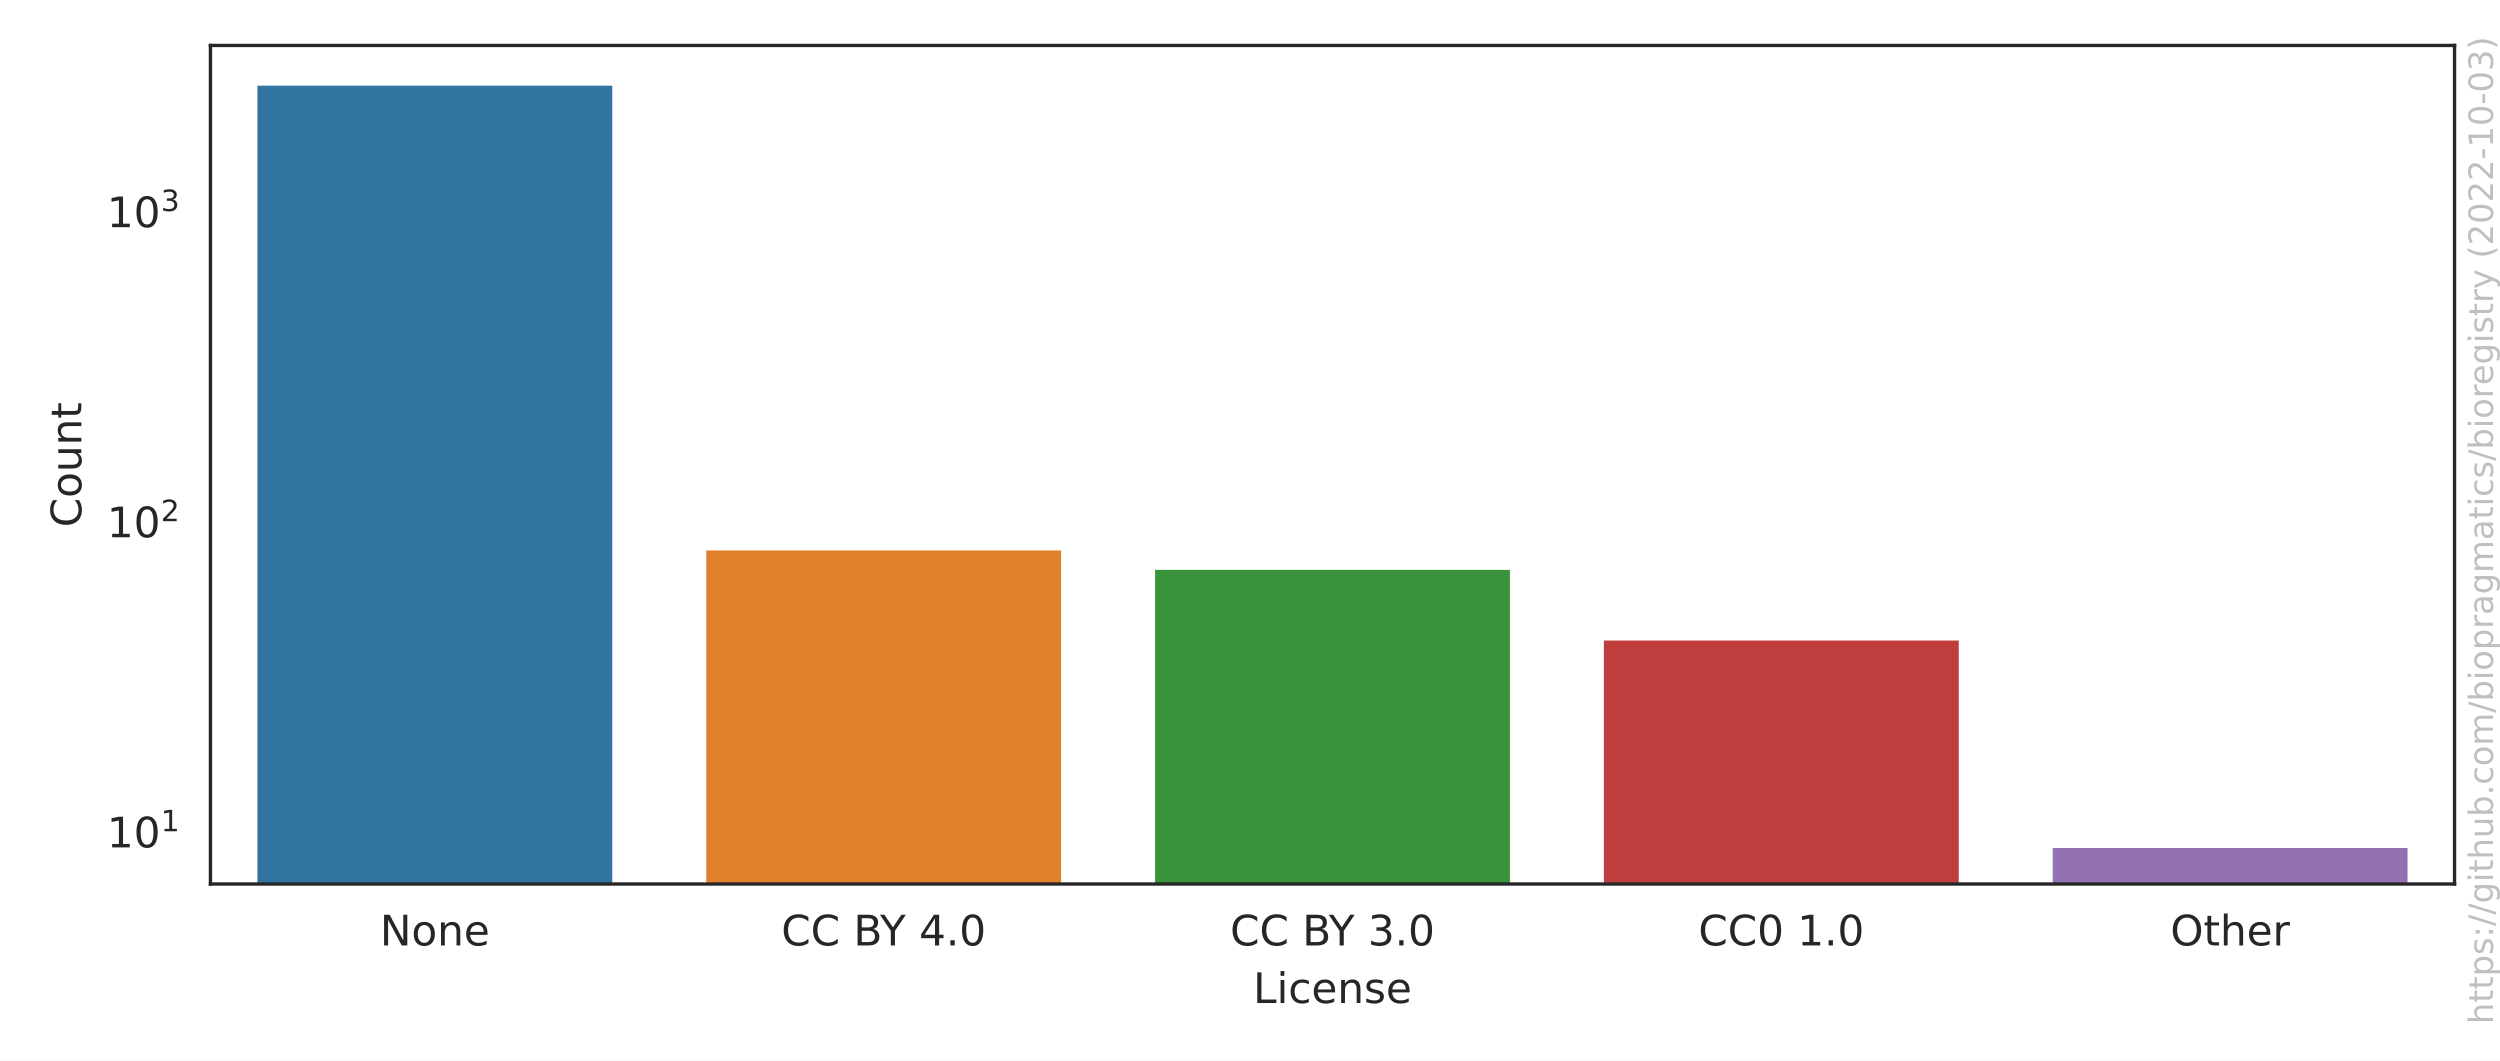
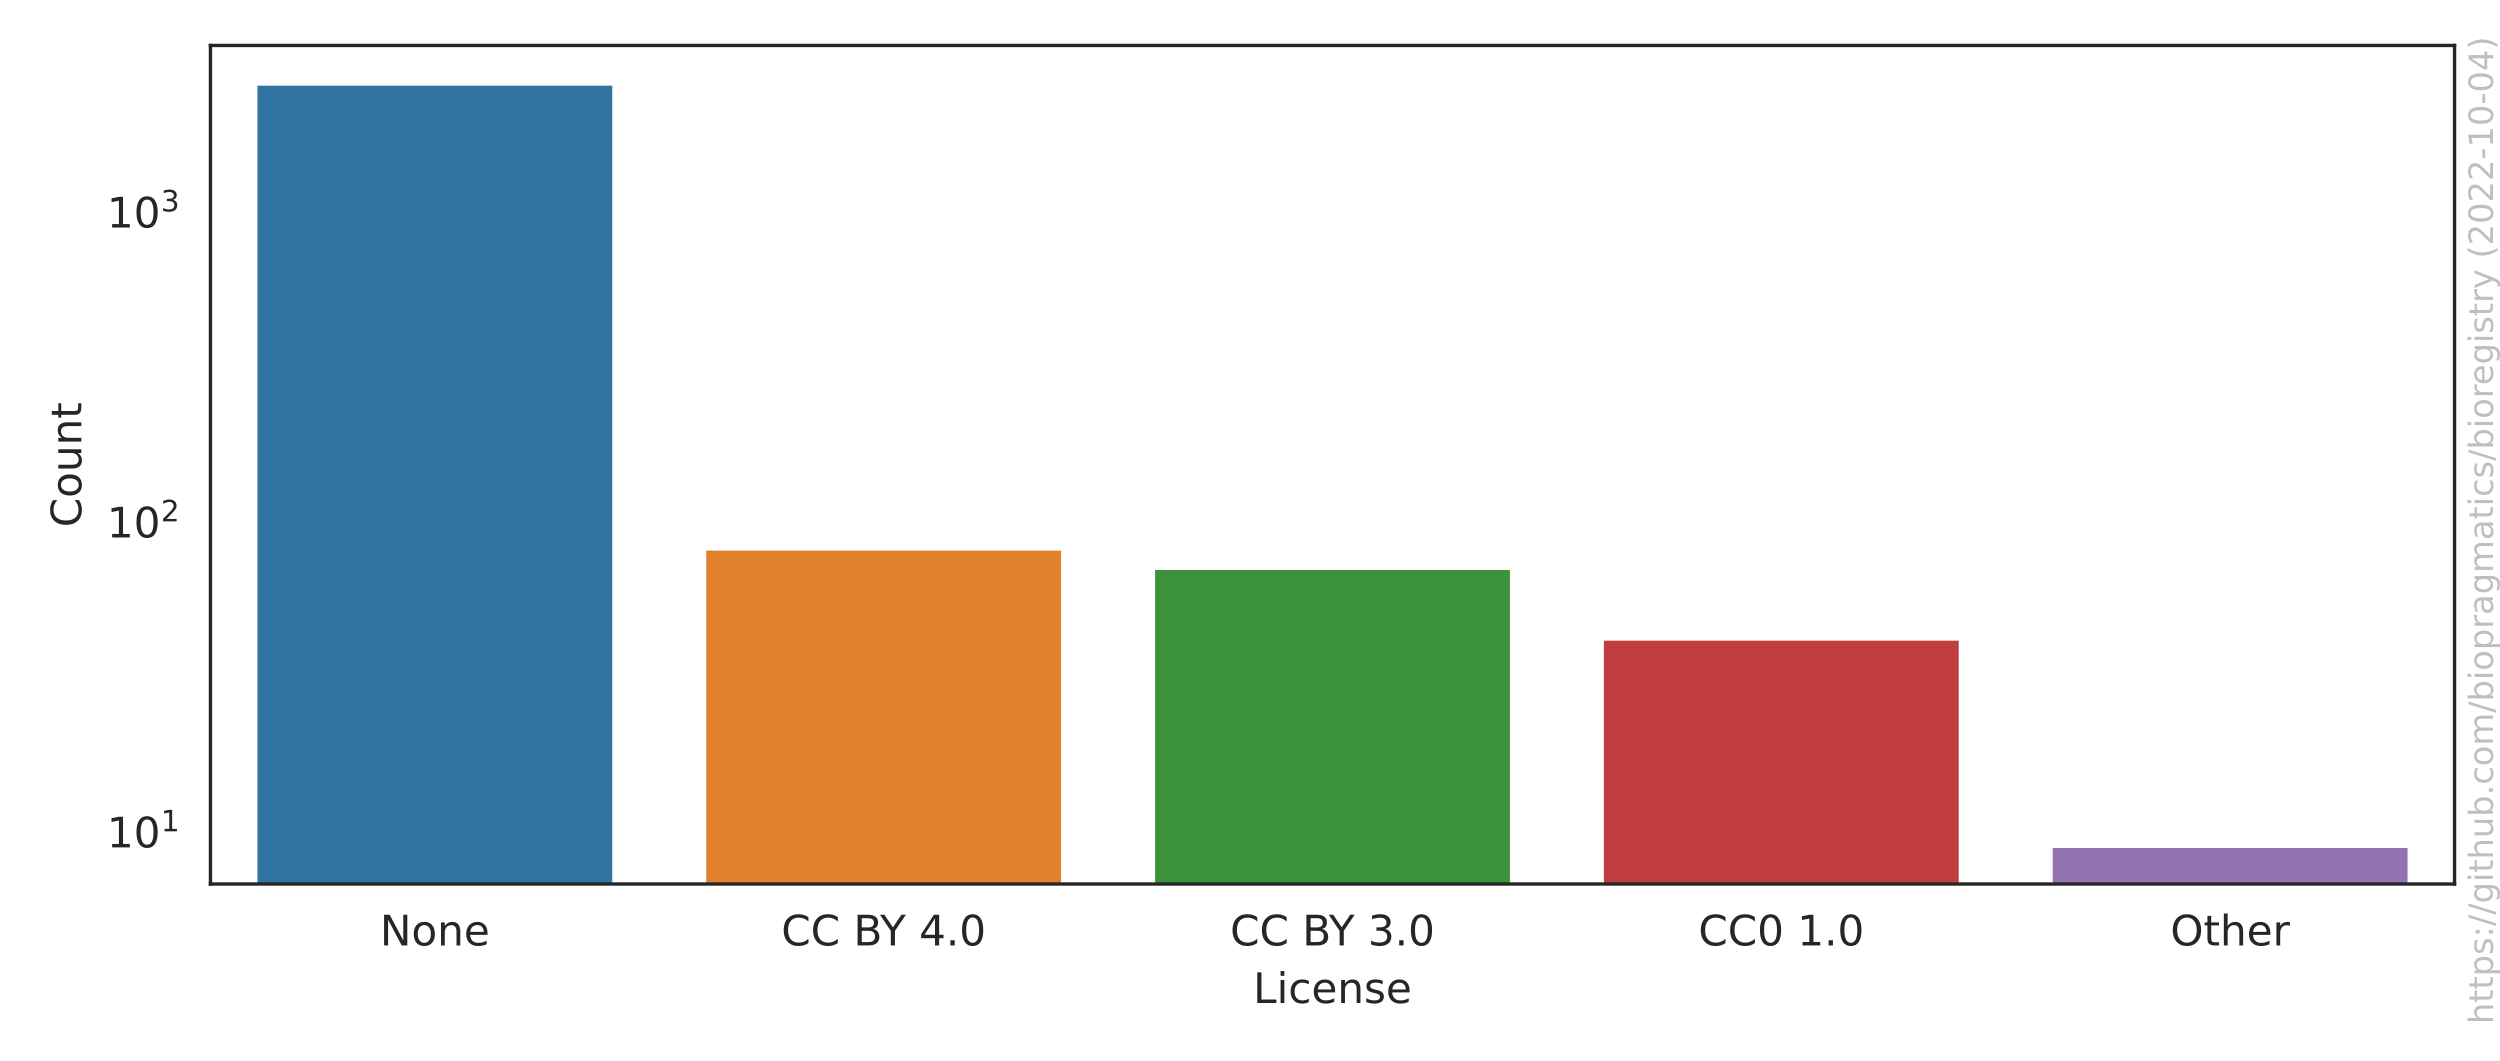
<svg xmlns="http://www.w3.org/2000/svg" xmlns:xlink="http://www.w3.org/1999/xlink" width="594pt" height="252pt" viewBox="0 0 594 252" version="1.1">
  <defs>
    <style type="text/css">*{stroke-linejoin: round; stroke-linecap: butt}</style>
  </defs>
  <g id="figure_1">
    <g id="patch_1">
      <path d="M 0 252  L 594 252  L 594 0  L 0 0  z " style="fill: #ffffff" />
    </g>
    <g id="axes_1">
      <g id="patch_2">
        <path d="M 50.003 210.04  L 583.2 210.04  L 583.2 10.8  L 50.003 10.8  z " style="fill: #ffffff" />
      </g>
      <g id="matplotlib.axis_1">
        <g id="xtick_1">
          <g id="text_1">
            <g style="fill: #262626" transform="translate(90.2771 224.6384) scale(0.1 -0.1)">
              <defs>
                <path id="DejaVuSans-4e" d="M 628 4666  L 1478 4666  L 3547 763  L 3547 4666  L 4159 4666  L 4159 0  L 3309 0  L 1241 3903  L 1241 0  L 628 0  L 628 4666  z " transform="scale(0.015625)" />
                <path id="DejaVuSans-6f" d="M 1959 3097  Q 1497 3097 1228 2736  Q 959 2375 959 1747  Q 959 1119 1226 758  Q 1494 397 1959 397  Q 2419 397 2687 759  Q 2956 1122 2956 1747  Q 2956 2369 2687 2733  Q 2419 3097 1959 3097  z M 1959 3584  Q 2709 3584 3137 3096  Q 3566 2609 3566 1747  Q 3566 888 3137 398  Q 2709 -91 1959 -91  Q 1206 -91 779 398  Q 353 888 353 1747  Q 353 2609 779 3096  Q 1206 3584 1959 3584  z " transform="scale(0.015625)" />
                <path id="DejaVuSans-6e" d="M 3513 2113  L 3513 0  L 2938 0  L 2938 2094  Q 2938 2591 2744 2837  Q 2550 3084 2163 3084  Q 1697 3084 1428 2787  Q 1159 2491 1159 1978  L 1159 0  L 581 0  L 581 3500  L 1159 3500  L 1159 2956  Q 1366 3272 1645 3428  Q 1925 3584 2291 3584  Q 2894 3584 3203 3211  Q 3513 2838 3513 2113  z " transform="scale(0.015625)" />
                <path id="DejaVuSans-65" d="M 3597 1894  L 3597 1613  L 953 1613  Q 991 1019 1311 708  Q 1631 397 2203 397  Q 2534 397 2845 478  Q 3156 559 3463 722  L 3463 178  Q 3153 47 2828 -22  Q 2503 -91 2169 -91  Q 1331 -91 842 396  Q 353 884 353 1716  Q 353 2575 817 3079  Q 1281 3584 2069 3584  Q 2775 3584 3186 3129  Q 3597 2675 3597 1894  z M 3022 2063  Q 3016 2534 2758 2815  Q 2500 3097 2075 3097  Q 1594 3097 1305 2825  Q 1016 2553 972 2059  L 3022 2063  z " transform="scale(0.015625)" />
              </defs>
              <use xlink:href="#DejaVuSans-4e" />
              <use xlink:href="#DejaVuSans-6f" x="74.805" />
              <use xlink:href="#DejaVuSans-6e" x="135.986" />
              <use xlink:href="#DejaVuSans-65" x="199.365" />
            </g>
          </g>
        </g>
        <g id="xtick_2">
          <g id="text_2">
            <g style="fill: #262626" transform="translate(185.64 224.6384) scale(0.1 -0.1)">
              <defs>
                <path id="DejaVuSans-43" d="M 4122 4306  L 4122 3641  Q 3803 3938 3442 4084  Q 3081 4231 2675 4231  Q 1875 4231 1450 3742  Q 1025 3253 1025 2328  Q 1025 1406 1450 917  Q 1875 428 2675 428  Q 3081 428 3442 575  Q 3803 722 4122 1019  L 4122 359  Q 3791 134 3420 21  Q 3050 -91 2638 -91  Q 1578 -91 968 557  Q 359 1206 359 2328  Q 359 3453 968 4101  Q 1578 4750 2638 4750  Q 3056 4750 3426 4639  Q 3797 4528 4122 4306  z " transform="scale(0.015625)" />
                <path id="DejaVuSans-20" transform="scale(0.015625)" />
                <path id="DejaVuSans-42" d="M 1259 2228  L 1259 519  L 2272 519  Q 2781 519 3026 730  Q 3272 941 3272 1375  Q 3272 1813 3026 2020  Q 2781 2228 2272 2228  L 1259 2228  z M 1259 4147  L 1259 2741  L 2194 2741  Q 2656 2741 2882 2914  Q 3109 3088 3109 3444  Q 3109 3797 2882 3972  Q 2656 4147 2194 4147  L 1259 4147  z M 628 4666  L 2241 4666  Q 2963 4666 3353 4366  Q 3744 4066 3744 3513  Q 3744 3084 3544 2831  Q 3344 2578 2956 2516  Q 3422 2416 3680 2098  Q 3938 1781 3938 1306  Q 3938 681 3513 340  Q 3088 0 2303 0  L 628 0  L 628 4666  z " transform="scale(0.015625)" />
                <path id="DejaVuSans-59" d="M -13 4666  L 666 4666  L 1959 2747  L 3244 4666  L 3922 4666  L 2272 2222  L 2272 0  L 1638 0  L 1638 2222  L -13 4666  z " transform="scale(0.015625)" />
                <path id="DejaVuSans-34" d="M 2419 4116  L 825 1625  L 2419 1625  L 2419 4116  z M 2253 4666  L 3047 4666  L 3047 1625  L 3713 1625  L 3713 1100  L 3047 1100  L 3047 0  L 2419 0  L 2419 1100  L 313 1100  L 313 1709  L 2253 4666  z " transform="scale(0.015625)" />
                <path id="DejaVuSans-2e" d="M 684 794  L 1344 794  L 1344 0  L 684 0  L 684 794  z " transform="scale(0.015625)" />
                <path id="DejaVuSans-30" d="M 2034 4250  Q 1547 4250 1301 3770  Q 1056 3291 1056 2328  Q 1056 1369 1301 889  Q 1547 409 2034 409  Q 2525 409 2770 889  Q 3016 1369 3016 2328  Q 3016 3291 2770 3770  Q 2525 4250 2034 4250  z M 2034 4750  Q 2819 4750 3233 4129  Q 3647 3509 3647 2328  Q 3647 1150 3233 529  Q 2819 -91 2034 -91  Q 1250 -91 836 529  Q 422 1150 422 2328  Q 422 3509 836 4129  Q 1250 4750 2034 4750  z " transform="scale(0.015625)" />
              </defs>
              <use xlink:href="#DejaVuSans-43" />
              <use xlink:href="#DejaVuSans-43" x="69.824" />
              <use xlink:href="#DejaVuSans-20" x="139.648" />
              <use xlink:href="#DejaVuSans-42" x="171.436" />
              <use xlink:href="#DejaVuSans-59" x="234.539" />
              <use xlink:href="#DejaVuSans-20" x="295.623" />
              <use xlink:href="#DejaVuSans-34" x="327.41" />
              <use xlink:href="#DejaVuSans-2e" x="391.033" />
              <use xlink:href="#DejaVuSans-30" x="422.82" />
            </g>
          </g>
        </g>
        <g id="xtick_3">
          <g id="text_3">
            <g style="fill: #262626" transform="translate(292.2795 224.6384) scale(0.1 -0.1)">
              <defs>
                <path id="DejaVuSans-33" d="M 2597 2516  Q 3050 2419 3304 2112  Q 3559 1806 3559 1356  Q 3559 666 3084 287  Q 2609 -91 1734 -91  Q 1441 -91 1130 -33  Q 819 25 488 141  L 488 750  Q 750 597 1062 519  Q 1375 441 1716 441  Q 2309 441 2620 675  Q 2931 909 2931 1356  Q 2931 1769 2642 2001  Q 2353 2234 1838 2234  L 1294 2234  L 1294 2753  L 1863 2753  Q 2328 2753 2575 2939  Q 2822 3125 2822 3475  Q 2822 3834 2567 4026  Q 2313 4219 1838 4219  Q 1578 4219 1281 4162  Q 984 4106 628 3988  L 628 4550  Q 988 4650 1302 4700  Q 1616 4750 1894 4750  Q 2613 4750 3031 4423  Q 3450 4097 3450 3541  Q 3450 3153 3228 2886  Q 3006 2619 2597 2516  z " transform="scale(0.015625)" />
              </defs>
              <use xlink:href="#DejaVuSans-43" />
              <use xlink:href="#DejaVuSans-43" x="69.824" />
              <use xlink:href="#DejaVuSans-20" x="139.648" />
              <use xlink:href="#DejaVuSans-42" x="171.436" />
              <use xlink:href="#DejaVuSans-59" x="234.539" />
              <use xlink:href="#DejaVuSans-20" x="295.623" />
              <use xlink:href="#DejaVuSans-33" x="327.41" />
              <use xlink:href="#DejaVuSans-2e" x="391.033" />
              <use xlink:href="#DejaVuSans-30" x="422.82" />
            </g>
          </g>
        </g>
        <g id="xtick_4">
          <g id="text_4">
            <g style="fill: #262626" transform="translate(403.5361 224.6384) scale(0.1 -0.1)">
              <defs>
                <path id="DejaVuSans-31" d="M 794 531  L 1825 531  L 1825 4091  L 703 3866  L 703 4441  L 1819 4666  L 2450 4666  L 2450 531  L 3481 531  L 3481 0  L 794 0  L 794 531  z " transform="scale(0.015625)" />
              </defs>
              <use xlink:href="#DejaVuSans-43" />
              <use xlink:href="#DejaVuSans-43" x="69.824" />
              <use xlink:href="#DejaVuSans-30" x="139.648" />
              <use xlink:href="#DejaVuSans-20" x="203.271" />
              <use xlink:href="#DejaVuSans-31" x="235.059" />
              <use xlink:href="#DejaVuSans-2e" x="298.682" />
              <use xlink:href="#DejaVuSans-30" x="330.469" />
            </g>
          </g>
        </g>
        <g id="xtick_5">
          <g id="text_5">
            <g style="fill: #262626" transform="translate(515.6834 224.6384) scale(0.1 -0.1)">
              <defs>
                <path id="DejaVuSans-4f" d="M 2522 4238  Q 1834 4238 1429 3725  Q 1025 3213 1025 2328  Q 1025 1447 1429 934  Q 1834 422 2522 422  Q 3209 422 3611 934  Q 4013 1447 4013 2328  Q 4013 3213 3611 3725  Q 3209 4238 2522 4238  z M 2522 4750  Q 3503 4750 4090 4092  Q 4678 3434 4678 2328  Q 4678 1225 4090 567  Q 3503 -91 2522 -91  Q 1538 -91 948 565  Q 359 1222 359 2328  Q 359 3434 948 4092  Q 1538 4750 2522 4750  z " transform="scale(0.015625)" />
                <path id="DejaVuSans-74" d="M 1172 4494  L 1172 3500  L 2356 3500  L 2356 3053  L 1172 3053  L 1172 1153  Q 1172 725 1289 603  Q 1406 481 1766 481  L 2356 481  L 2356 0  L 1766 0  Q 1100 0 847 248  Q 594 497 594 1153  L 594 3053  L 172 3053  L 172 3500  L 594 3500  L 594 4494  L 1172 4494  z " transform="scale(0.015625)" />
                <path id="DejaVuSans-68" d="M 3513 2113  L 3513 0  L 2938 0  L 2938 2094  Q 2938 2591 2744 2837  Q 2550 3084 2163 3084  Q 1697 3084 1428 2787  Q 1159 2491 1159 1978  L 1159 0  L 581 0  L 581 4863  L 1159 4863  L 1159 2956  Q 1366 3272 1645 3428  Q 1925 3584 2291 3584  Q 2894 3584 3203 3211  Q 3513 2838 3513 2113  z " transform="scale(0.015625)" />
                <path id="DejaVuSans-72" d="M 2631 2963  Q 2534 3019 2420 3045  Q 2306 3072 2169 3072  Q 1681 3072 1420 2755  Q 1159 2438 1159 1844  L 1159 0  L 581 0  L 581 3500  L 1159 3500  L 1159 2956  Q 1341 3275 1631 3429  Q 1922 3584 2338 3584  Q 2397 3584 2469 3576  Q 2541 3569 2628 3553  L 2631 2963  z " transform="scale(0.015625)" />
              </defs>
              <use xlink:href="#DejaVuSans-4f" />
              <use xlink:href="#DejaVuSans-74" x="78.711" />
              <use xlink:href="#DejaVuSans-68" x="117.92" />
              <use xlink:href="#DejaVuSans-65" x="181.299" />
              <use xlink:href="#DejaVuSans-72" x="242.822" />
            </g>
          </g>
        </g>
        <g id="text_6">
          <g style="fill: #262626" transform="translate(297.7506 238.3166) scale(0.1 -0.1)">
            <defs>
              <path id="DejaVuSans-4c" d="M 628 4666  L 1259 4666  L 1259 531  L 3531 531  L 3531 0  L 628 0  L 628 4666  z " transform="scale(0.015625)" />
              <path id="DejaVuSans-69" d="M 603 3500  L 1178 3500  L 1178 0  L 603 0  L 603 3500  z M 603 4863  L 1178 4863  L 1178 4134  L 603 4134  L 603 4863  z " transform="scale(0.015625)" />
              <path id="DejaVuSans-63" d="M 3122 3366  L 3122 2828  Q 2878 2963 2633 3030  Q 2388 3097 2138 3097  Q 1578 3097 1268 2742  Q 959 2388 959 1747  Q 959 1106 1268 751  Q 1578 397 2138 397  Q 2388 397 2633 464  Q 2878 531 3122 666  L 3122 134  Q 2881 22 2623 -34  Q 2366 -91 2075 -91  Q 1284 -91 818 406  Q 353 903 353 1747  Q 353 2603 823 3093  Q 1294 3584 2113 3584  Q 2378 3584 2631 3529  Q 2884 3475 3122 3366  z " transform="scale(0.015625)" />
              <path id="DejaVuSans-73" d="M 2834 3397  L 2834 2853  Q 2591 2978 2328 3040  Q 2066 3103 1784 3103  Q 1356 3103 1142 2972  Q 928 2841 928 2578  Q 928 2378 1081 2264  Q 1234 2150 1697 2047  L 1894 2003  Q 2506 1872 2764 1633  Q 3022 1394 3022 966  Q 3022 478 2636 193  Q 2250 -91 1575 -91  Q 1294 -91 989 -36  Q 684 19 347 128  L 347 722  Q 666 556 975 473  Q 1284 391 1588 391  Q 1994 391 2212 530  Q 2431 669 2431 922  Q 2431 1156 2273 1281  Q 2116 1406 1581 1522  L 1381 1569  Q 847 1681 609 1914  Q 372 2147 372 2553  Q 372 3047 722 3315  Q 1072 3584 1716 3584  Q 2034 3584 2315 3537  Q 2597 3491 2834 3397  z " transform="scale(0.015625)" />
            </defs>
            <use xlink:href="#DejaVuSans-4c" />
            <use xlink:href="#DejaVuSans-69" x="55.713" />
            <use xlink:href="#DejaVuSans-63" x="83.496" />
            <use xlink:href="#DejaVuSans-65" x="138.477" />
            <use xlink:href="#DejaVuSans-6e" x="200" />
            <use xlink:href="#DejaVuSans-73" x="263.379" />
            <use xlink:href="#DejaVuSans-65" x="315.479" />
          </g>
        </g>
      </g>
      <g id="matplotlib.axis_2">
        <g id="ytick_1">
          <g id="text_7">
-             <g style="fill: #262626" transform="translate(25.40269 201.4116) scale(0.1 -0.1)">
+             <g style="fill: #262626" transform="translate(25.40269 201.4134) scale(0.1 -0.1)">
              <use xlink:href="#DejaVuSans-31" transform="translate(0 0.684375)" />
              <use xlink:href="#DejaVuSans-30" transform="translate(63.62305 0.684375)" />
              <use xlink:href="#DejaVuSans-31" transform="translate(128.2031 38.96563) scale(0.7)" />
            </g>
          </g>
        </g>
        <g id="ytick_2">
          <g id="text_8">
-             <g style="fill: #262626" transform="translate(25.40269 127.7343) scale(0.1 -0.1)">
+             <g style="fill: #262626" transform="translate(25.40269 127.7763) scale(0.1 -0.1)">
              <defs>
                <path id="DejaVuSans-32" d="M 1228 531  L 3431 531  L 3431 0  L 469 0  L 469 531  Q 828 903 1448 1529  Q 2069 2156 2228 2338  Q 2531 2678 2651 2914  Q 2772 3150 2772 3378  Q 2772 3750 2511 3984  Q 2250 4219 1831 4219  Q 1534 4219 1204 4116  Q 875 4013 500 3803  L 500 4441  Q 881 4594 1212 4672  Q 1544 4750 1819 4750  Q 2544 4750 2975 4387  Q 3406 4025 3406 3419  Q 3406 3131 3298 2873  Q 3191 2616 2906 2266  Q 2828 2175 2409 1742  Q 1991 1309 1228 531  z " transform="scale(0.015625)" />
              </defs>
              <use xlink:href="#DejaVuSans-31" transform="translate(0 0.765625)" />
              <use xlink:href="#DejaVuSans-30" transform="translate(63.62305 0.765625)" />
              <use xlink:href="#DejaVuSans-32" transform="translate(128.2031 39.04688) scale(0.7)" />
            </g>
          </g>
        </g>
        <g id="ytick_3">
          <g id="text_9">
-             <g style="fill: #262626" transform="translate(25.40269 54.05694) scale(0.1 -0.1)">
+             <g style="fill: #262626" transform="translate(25.40269 54.13914) scale(0.1 -0.1)">
              <use xlink:href="#DejaVuSans-31" transform="translate(0 0.765625)" />
              <use xlink:href="#DejaVuSans-30" transform="translate(63.62305 0.765625)" />
              <use xlink:href="#DejaVuSans-33" transform="translate(128.2031 39.04688) scale(0.7)" />
            </g>
          </g>
        </g>
        <g id="ytick_4" />
        <g id="ytick_5" />
        <g id="ytick_6" />
        <g id="ytick_7" />
        <g id="ytick_8" />
        <g id="ytick_9" />
        <g id="ytick_10" />
        <g id="ytick_11" />
        <g id="ytick_12" />
        <g id="ytick_13" />
        <g id="ytick_14" />
        <g id="ytick_15" />
        <g id="ytick_16" />
        <g id="ytick_17" />
        <g id="ytick_18" />
        <g id="ytick_19" />
        <g id="ytick_20" />
        <g id="ytick_21" />
        <g id="ytick_22" />
        <g id="ytick_23" />
        <g id="ytick_24" />
        <g id="text_10">
          <g style="fill: #262626" transform="translate(19.323 125.2684) rotate(-90) scale(0.1 -0.1)">
            <defs>
              <path id="DejaVuSans-75" d="M 544 1381  L 544 3500  L 1119 3500  L 1119 1403  Q 1119 906 1312 657  Q 1506 409 1894 409  Q 2359 409 2629 706  Q 2900 1003 2900 1516  L 2900 3500  L 3475 3500  L 3475 0  L 2900 0  L 2900 538  Q 2691 219 2414 64  Q 2138 -91 1772 -91  Q 1169 -91 856 284  Q 544 659 544 1381  z M 1991 3584  L 1991 3584  z " transform="scale(0.015625)" />
            </defs>
            <use xlink:href="#DejaVuSans-43" />
            <use xlink:href="#DejaVuSans-6f" x="69.824" />
            <use xlink:href="#DejaVuSans-75" x="131.006" />
            <use xlink:href="#DejaVuSans-6e" x="194.385" />
            <use xlink:href="#DejaVuSans-74" x="257.764" />
          </g>
        </g>
      </g>
      <g id="patch_3">
-         <path d="M 60.667 73948.601  L 145.978 73948.601  L 145.978 19.856  L 60.667 19.856  z " clip-path="url(#pc7349fdae5)" style="fill: #3274a1; stroke: #ffffff; stroke-linejoin: miter" />
+         <path d="M 60.667 73908.382  L 145.978 73908.382  L 145.978 19.856  L 60.667 19.856  z " clip-path="url(#pc7349fdae5)" style="fill: #3274a1; stroke: #ffffff; stroke-linejoin: miter" />
      </g>
      <g id="patch_4">
-         <path d="M 167.306 73948.601  L 252.618 73948.601  L 252.618 130.285  L 167.306 130.285  z " clip-path="url(#pc7349fdae5)" style="fill: #e1812c; stroke: #ffffff; stroke-linejoin: miter" />
+         <path d="M 167.306 73908.382  L 252.618 73908.382  L 252.618 130.324  L 167.306 130.324  z " clip-path="url(#pc7349fdae5)" style="fill: #e1812c; stroke: #ffffff; stroke-linejoin: miter" />
      </g>
      <g id="patch_5">
-         <path d="M 273.946 73948.601  L 359.257 73948.601  L 359.257 134.894  L 273.946 134.894  z " clip-path="url(#pc7349fdae5)" style="fill: #3a923a; stroke: #ffffff; stroke-linejoin: miter" />
+         <path d="M 273.946 73908.382  L 359.257 73908.382  L 359.257 134.93  L 273.946 134.93  z " clip-path="url(#pc7349fdae5)" style="fill: #3a923a; stroke: #ffffff; stroke-linejoin: miter" />
      </g>
      <g id="patch_6">
-         <path d="M 380.585 73948.601  L 465.897 73948.601  L 465.897 151.693  L 380.585 151.693  z " clip-path="url(#pc7349fdae5)" style="fill: #c03d3e; stroke: #ffffff; stroke-linejoin: miter" />
+         <path d="M 380.585 73908.382  L 465.897 73908.382  L 465.897 151.72  L 380.585 151.72  z " clip-path="url(#pc7349fdae5)" style="fill: #c03d3e; stroke: #ffffff; stroke-linejoin: miter" />
      </g>
      <g id="patch_7">
-         <path d="M 487.224 73948.601  L 572.536 73948.601  L 572.536 200.984  L 487.224 200.984  z " clip-path="url(#pc7349fdae5)" style="fill: #9372b2; stroke: #ffffff; stroke-linejoin: miter" />
+         <path d="M 487.224 73908.382  L 572.536 73908.382  L 572.536 200.984  L 487.224 200.984  z " clip-path="url(#pc7349fdae5)" style="fill: #9372b2; stroke: #ffffff; stroke-linejoin: miter" />
      </g>
      <g id="patch_8">
        <path d="M 50.003 210.04  L 50.003 10.8  " style="fill: none; stroke: #262626; stroke-width: 0.8; stroke-linejoin: miter; stroke-linecap: square" />
      </g>
      <g id="patch_9">
        <path d="M 583.2 210.04  L 583.2 10.8  " style="fill: none; stroke: #262626; stroke-width: 0.8; stroke-linejoin: miter; stroke-linecap: square" />
      </g>
      <g id="patch_10">
        <path d="M 50.003 210.04  L 583.2 210.04  " style="fill: none; stroke: #262626; stroke-width: 0.8; stroke-linejoin: miter; stroke-linecap: square" />
      </g>
      <g id="patch_11">
        <path d="M 50.003 10.8  L 583.2 10.8  " style="fill: none; stroke: #262626; stroke-width: 0.8; stroke-linejoin: miter; stroke-linecap: square" />
      </g>
    </g>
    <g id="text_11">
      <g style="fill: #808080; opacity: 0.5" transform="translate(592.3362 243.3237) rotate(-90) scale(0.08 -0.08)">
        <defs>
          <path id="DejaVuSans-70" d="M 1159 525  L 1159 -1331  L 581 -1331  L 581 3500  L 1159 3500  L 1159 2969  Q 1341 3281 1617 3432  Q 1894 3584 2278 3584  Q 2916 3584 3314 3078  Q 3713 2572 3713 1747  Q 3713 922 3314 415  Q 2916 -91 2278 -91  Q 1894 -91 1617 61  Q 1341 213 1159 525  z M 3116 1747  Q 3116 2381 2855 2742  Q 2594 3103 2138 3103  Q 1681 3103 1420 2742  Q 1159 2381 1159 1747  Q 1159 1113 1420 752  Q 1681 391 2138 391  Q 2594 391 2855 752  Q 3116 1113 3116 1747  z " transform="scale(0.015625)" />
          <path id="DejaVuSans-3a" d="M 750 794  L 1409 794  L 1409 0  L 750 0  L 750 794  z M 750 3309  L 1409 3309  L 1409 2516  L 750 2516  L 750 3309  z " transform="scale(0.015625)" />
          <path id="DejaVuSans-2f" d="M 1625 4666  L 2156 4666  L 531 -594  L 0 -594  L 1625 4666  z " transform="scale(0.015625)" />
          <path id="DejaVuSans-67" d="M 2906 1791  Q 2906 2416 2648 2759  Q 2391 3103 1925 3103  Q 1463 3103 1205 2759  Q 947 2416 947 1791  Q 947 1169 1205 825  Q 1463 481 1925 481  Q 2391 481 2648 825  Q 2906 1169 2906 1791  z M 3481 434  Q 3481 -459 3084 -895  Q 2688 -1331 1869 -1331  Q 1566 -1331 1297 -1286  Q 1028 -1241 775 -1147  L 775 -588  Q 1028 -725 1275 -790  Q 1522 -856 1778 -856  Q 2344 -856 2625 -561  Q 2906 -266 2906 331  L 2906 616  Q 2728 306 2450 153  Q 2172 0 1784 0  Q 1141 0 747 490  Q 353 981 353 1791  Q 353 2603 747 3093  Q 1141 3584 1784 3584  Q 2172 3584 2450 3431  Q 2728 3278 2906 2969  L 2906 3500  L 3481 3500  L 3481 434  z " transform="scale(0.015625)" />
          <path id="DejaVuSans-62" d="M 3116 1747  Q 3116 2381 2855 2742  Q 2594 3103 2138 3103  Q 1681 3103 1420 2742  Q 1159 2381 1159 1747  Q 1159 1113 1420 752  Q 1681 391 2138 391  Q 2594 391 2855 752  Q 3116 1113 3116 1747  z M 1159 2969  Q 1341 3281 1617 3432  Q 1894 3584 2278 3584  Q 2916 3584 3314 3078  Q 3713 2572 3713 1747  Q 3713 922 3314 415  Q 2916 -91 2278 -91  Q 1894 -91 1617 61  Q 1341 213 1159 525  L 1159 0  L 581 0  L 581 4863  L 1159 4863  L 1159 2969  z " transform="scale(0.015625)" />
          <path id="DejaVuSans-6d" d="M 3328 2828  Q 3544 3216 3844 3400  Q 4144 3584 4550 3584  Q 5097 3584 5394 3201  Q 5691 2819 5691 2113  L 5691 0  L 5113 0  L 5113 2094  Q 5113 2597 4934 2840  Q 4756 3084 4391 3084  Q 3944 3084 3684 2787  Q 3425 2491 3425 1978  L 3425 0  L 2847 0  L 2847 2094  Q 2847 2600 2669 2842  Q 2491 3084 2119 3084  Q 1678 3084 1418 2786  Q 1159 2488 1159 1978  L 1159 0  L 581 0  L 581 3500  L 1159 3500  L 1159 2956  Q 1356 3278 1631 3431  Q 1906 3584 2284 3584  Q 2666 3584 2933 3390  Q 3200 3197 3328 2828  z " transform="scale(0.015625)" />
          <path id="DejaVuSans-61" d="M 2194 1759  Q 1497 1759 1228 1600  Q 959 1441 959 1056  Q 959 750 1161 570  Q 1363 391 1709 391  Q 2188 391 2477 730  Q 2766 1069 2766 1631  L 2766 1759  L 2194 1759  z M 3341 1997  L 3341 0  L 2766 0  L 2766 531  Q 2569 213 2275 61  Q 1981 -91 1556 -91  Q 1019 -91 701 211  Q 384 513 384 1019  Q 384 1609 779 1909  Q 1175 2209 1959 2209  L 2766 2209  L 2766 2266  Q 2766 2663 2505 2880  Q 2244 3097 1772 3097  Q 1472 3097 1187 3025  Q 903 2953 641 2809  L 641 3341  Q 956 3463 1253 3523  Q 1550 3584 1831 3584  Q 2591 3584 2966 3190  Q 3341 2797 3341 1997  z " transform="scale(0.015625)" />
          <path id="DejaVuSans-79" d="M 2059 -325  Q 1816 -950 1584 -1140  Q 1353 -1331 966 -1331  L 506 -1331  L 506 -850  L 844 -850  Q 1081 -850 1212 -737  Q 1344 -625 1503 -206  L 1606 56  L 191 3500  L 800 3500  L 1894 763  L 2988 3500  L 3597 3500  L 2059 -325  z " transform="scale(0.015625)" />
          <path id="DejaVuSans-28" d="M 1984 4856  Q 1566 4138 1362 3434  Q 1159 2731 1159 2009  Q 1159 1288 1364 580  Q 1569 -128 1984 -844  L 1484 -844  Q 1016 -109 783 600  Q 550 1309 550 2009  Q 550 2706 781 3412  Q 1013 4119 1484 4856  L 1984 4856  z " transform="scale(0.015625)" />
          <path id="DejaVuSans-2d" d="M 313 2009  L 1997 2009  L 1997 1497  L 313 1497  L 313 2009  z " transform="scale(0.015625)" />
          <path id="DejaVuSans-29" d="M 513 4856  L 1013 4856  Q 1481 4119 1714 3412  Q 1947 2706 1947 2009  Q 1947 1309 1714 600  Q 1481 -109 1013 -844  L 513 -844  Q 928 -128 1133 580  Q 1338 1288 1338 2009  Q 1338 2731 1133 3434  Q 928 4138 513 4856  z " transform="scale(0.015625)" />
        </defs>
        <use xlink:href="#DejaVuSans-68" />
        <use xlink:href="#DejaVuSans-74" x="63.379" />
        <use xlink:href="#DejaVuSans-74" x="102.588" />
        <use xlink:href="#DejaVuSans-70" x="141.797" />
        <use xlink:href="#DejaVuSans-73" x="205.273" />
        <use xlink:href="#DejaVuSans-3a" x="257.373" />
        <use xlink:href="#DejaVuSans-2f" x="291.064" />
        <use xlink:href="#DejaVuSans-2f" x="324.756" />
        <use xlink:href="#DejaVuSans-67" x="358.447" />
        <use xlink:href="#DejaVuSans-69" x="421.924" />
        <use xlink:href="#DejaVuSans-74" x="449.707" />
        <use xlink:href="#DejaVuSans-68" x="488.916" />
        <use xlink:href="#DejaVuSans-75" x="552.295" />
        <use xlink:href="#DejaVuSans-62" x="615.674" />
        <use xlink:href="#DejaVuSans-2e" x="679.15" />
        <use xlink:href="#DejaVuSans-63" x="710.938" />
        <use xlink:href="#DejaVuSans-6f" x="765.918" />
        <use xlink:href="#DejaVuSans-6d" x="827.1" />
        <use xlink:href="#DejaVuSans-2f" x="924.512" />
        <use xlink:href="#DejaVuSans-62" x="958.203" />
        <use xlink:href="#DejaVuSans-69" x="1021.68" />
        <use xlink:href="#DejaVuSans-6f" x="1049.463" />
        <use xlink:href="#DejaVuSans-70" x="1110.645" />
        <use xlink:href="#DejaVuSans-72" x="1174.121" />
        <use xlink:href="#DejaVuSans-61" x="1215.234" />
        <use xlink:href="#DejaVuSans-67" x="1276.514" />
        <use xlink:href="#DejaVuSans-6d" x="1339.99" />
        <use xlink:href="#DejaVuSans-61" x="1437.402" />
        <use xlink:href="#DejaVuSans-74" x="1498.682" />
        <use xlink:href="#DejaVuSans-69" x="1537.891" />
        <use xlink:href="#DejaVuSans-63" x="1565.674" />
        <use xlink:href="#DejaVuSans-73" x="1620.654" />
        <use xlink:href="#DejaVuSans-2f" x="1672.754" />
        <use xlink:href="#DejaVuSans-62" x="1706.445" />
        <use xlink:href="#DejaVuSans-69" x="1769.922" />
        <use xlink:href="#DejaVuSans-6f" x="1797.705" />
        <use xlink:href="#DejaVuSans-72" x="1858.887" />
        <use xlink:href="#DejaVuSans-65" x="1897.75" />
        <use xlink:href="#DejaVuSans-67" x="1959.273" />
        <use xlink:href="#DejaVuSans-69" x="2022.75" />
        <use xlink:href="#DejaVuSans-73" x="2050.533" />
        <use xlink:href="#DejaVuSans-74" x="2102.633" />
        <use xlink:href="#DejaVuSans-72" x="2141.842" />
        <use xlink:href="#DejaVuSans-79" x="2182.955" />
        <use xlink:href="#DejaVuSans-20" x="2242.135" />
        <use xlink:href="#DejaVuSans-28" x="2273.922" />
        <use xlink:href="#DejaVuSans-32" x="2312.936" />
        <use xlink:href="#DejaVuSans-30" x="2376.559" />
        <use xlink:href="#DejaVuSans-32" x="2440.182" />
        <use xlink:href="#DejaVuSans-32" x="2503.805" />
        <use xlink:href="#DejaVuSans-2d" x="2567.428" />
        <use xlink:href="#DejaVuSans-31" x="2603.512" />
        <use xlink:href="#DejaVuSans-30" x="2667.135" />
        <use xlink:href="#DejaVuSans-2d" x="2730.758" />
        <use xlink:href="#DejaVuSans-30" x="2766.842" />
-         <use xlink:href="#DejaVuSans-33" x="2830.465" />
+         <use xlink:href="#DejaVuSans-34" x="2830.465" />
        <use xlink:href="#DejaVuSans-29" x="2894.088" />
      </g>
    </g>
  </g>
  <defs>
    <clipPath id="pc7349fdae5">
      <rect x="50.003" y="10.8" width="533.197" height="199.24" />
    </clipPath>
  </defs>
</svg>
